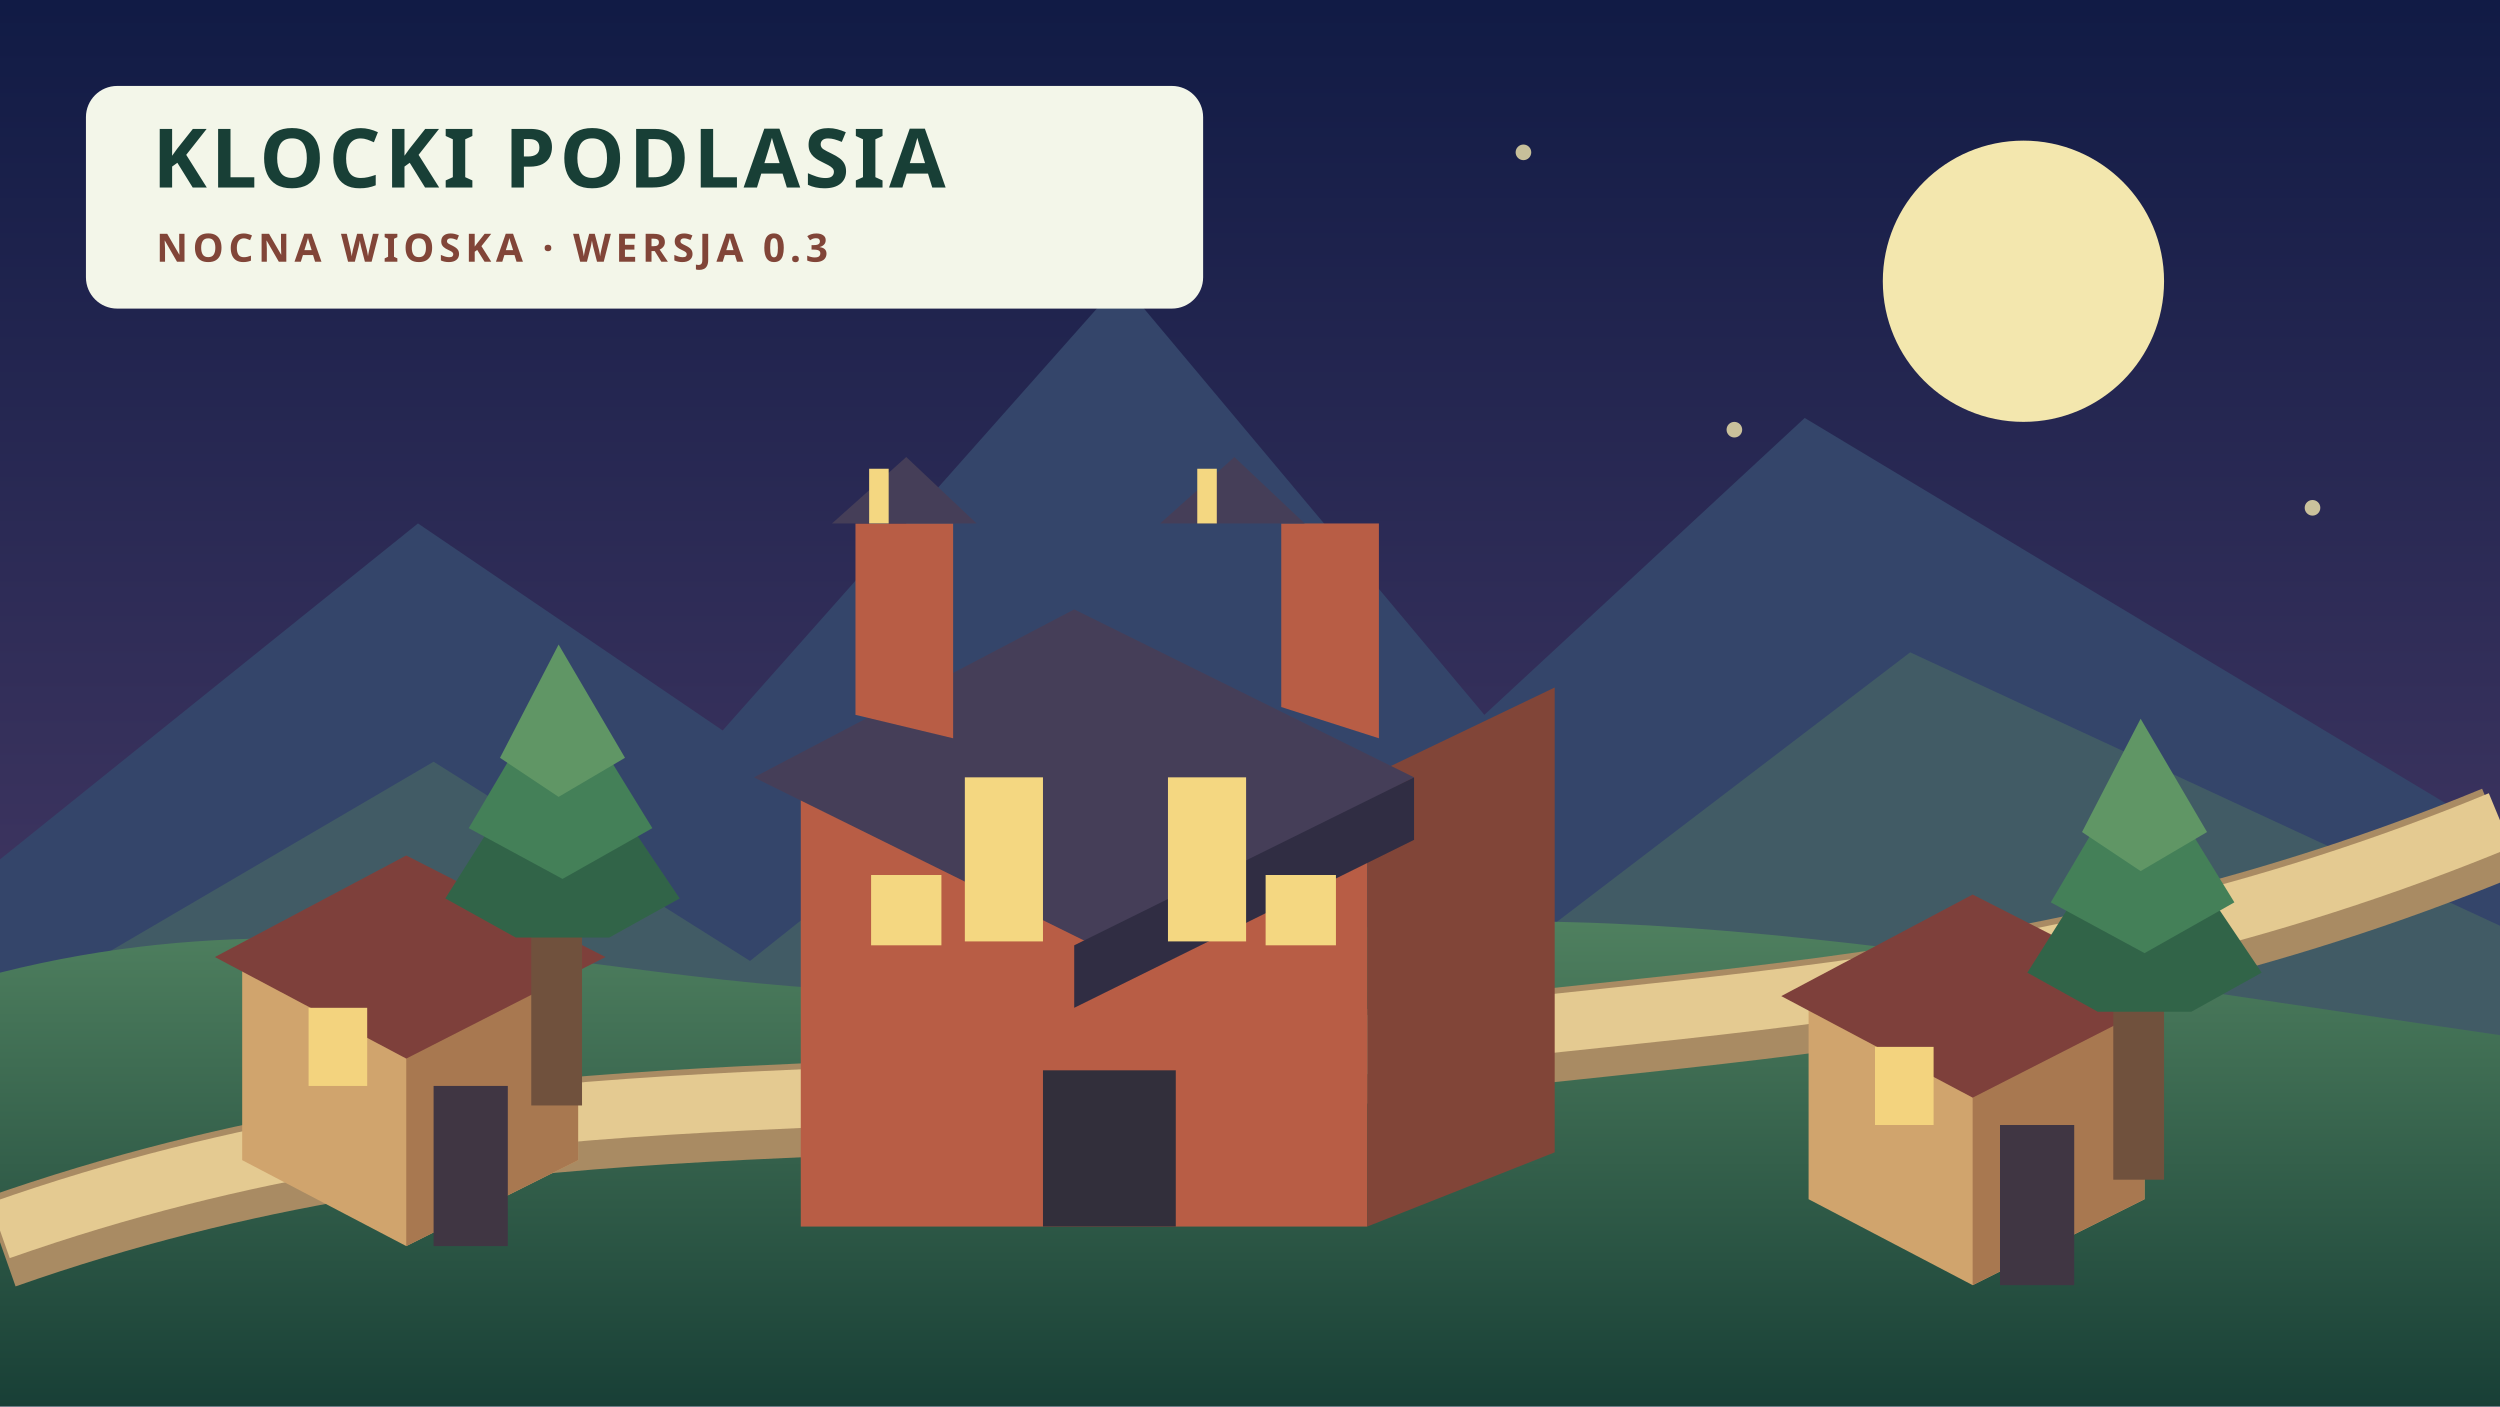
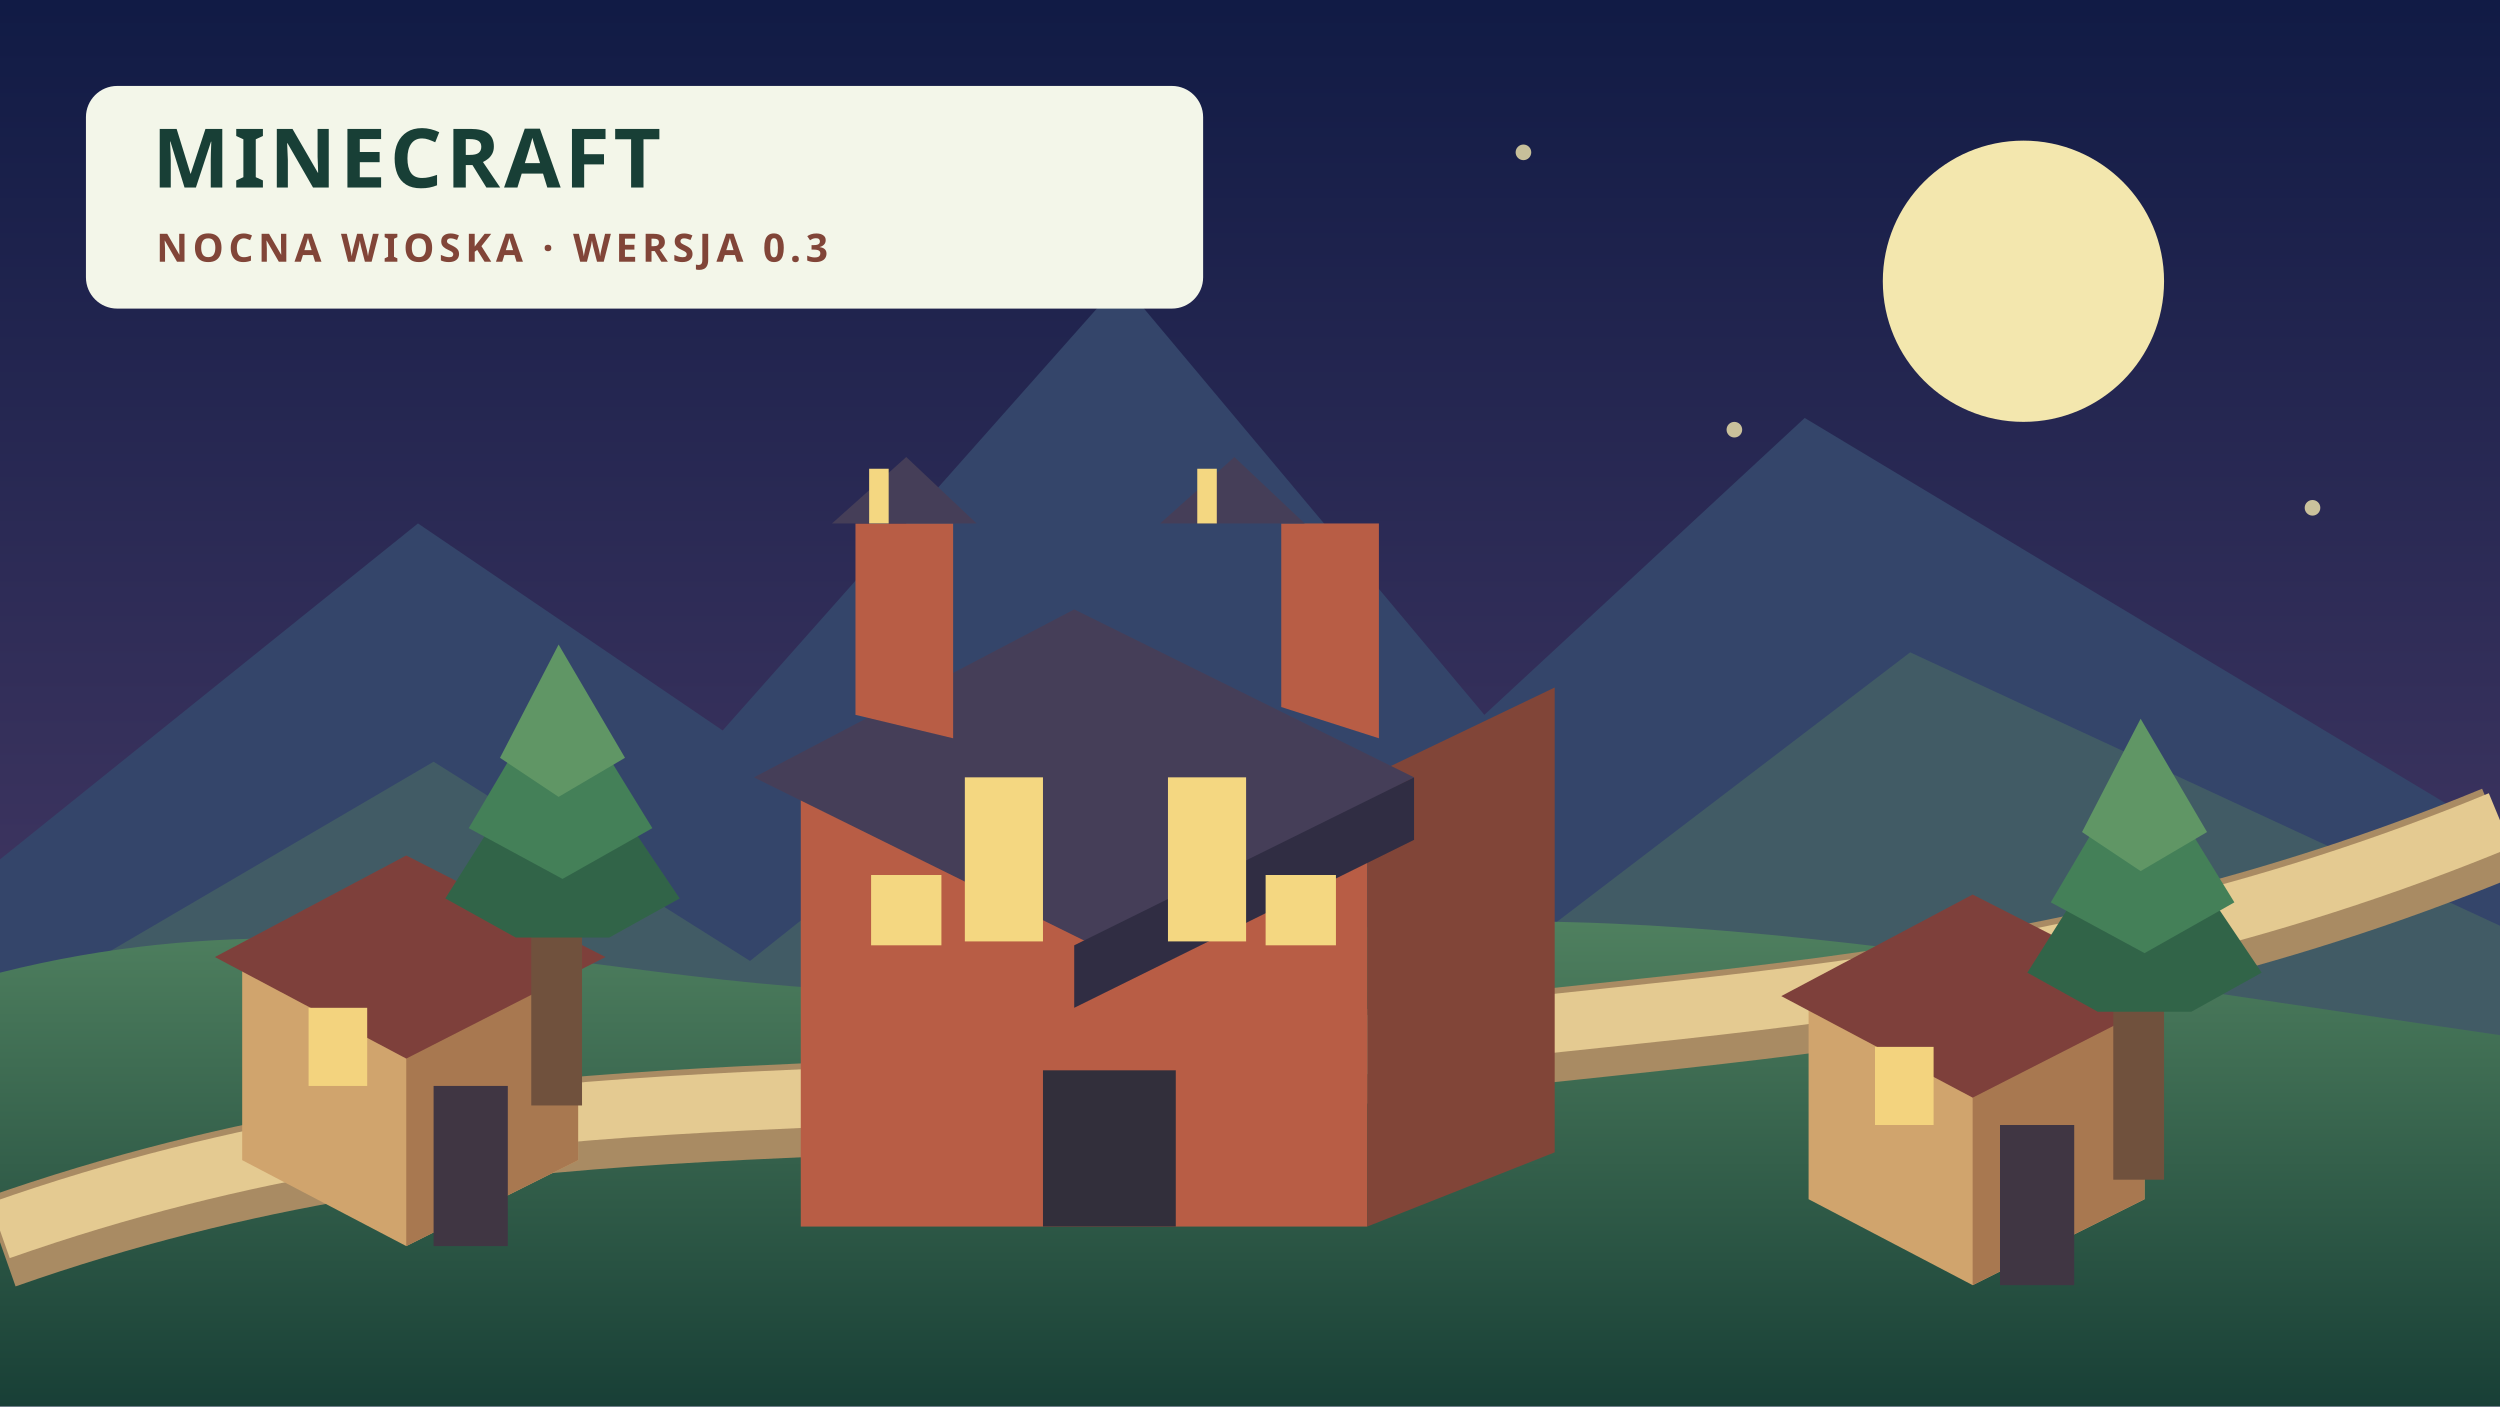
<svg xmlns="http://www.w3.org/2000/svg" width="640" height="360" viewBox="0 0 640 360">
  <defs>
    <linearGradient id="sky" x2="0" y2="1">
      <stop stop-color="#111b45" />
      <stop offset="1" stop-color="#56436f" />
    </linearGradient>
    <linearGradient id="ground" x2="0" y2="1">
      <stop stop-color="#4f805f" />
      <stop offset="1" stop-color="#183f36" />
    </linearGradient>
  </defs>
  <rect width="640" height="360" fill="url(#sky)" />
  <circle cx="518" cy="72" r="36" fill="#f3e7ae" />
  <g fill="#f3e7ae" opacity=".8">
    <circle cx="83" cy="63" r="3" />
    <circle cx="168" cy="42" r="2" />
    <circle cx="285" cy="76" r="3" />
    <circle cx="390" cy="39" r="2" />
    <circle cx="592" cy="130" r="2" />
    <circle cx="444" cy="110" r="2" />
  </g>
  <path d="m0 220 107-86 78 53 102-115 93 111 82-76 178 107v146H0Z" fill="#34456a" />
  <path d="m0 260 111-65 81 51 98-78 102 73 97-74 151 70v123H0Z" fill="#415b65" />
  <path d="M0 249c111-28 193 22 291-2s190-5 349 18v95H0Z" fill="url(#ground)" />
  <path d="M0 318c125-44 225-27 319-43s200-12 321-62" fill="none" stroke="#a98b63" stroke-width="24" />
  <path d="M0 315c125-44 225-27 319-43s200-12 321-62" fill="none" stroke="#e4ca91" stroke-width="15" />
  <g transform="translate(205 129)">
    <path d="M0 70h145v115H0z" fill="#b85d45" />
    <path d="m145 70 48-23v119l-48 19z" fill="#814538" />
    <path d="m-12 70 82-43 87 43-82 43z" fill="#453e58" />
    <path d="m70 113 87-43v16l-87 43z" fill="#302d43" />
    <path d="M42 70h20v42H42zm52 0h20v42H94z" fill="#f4d781" />
    <path d="M62 145h34v40H62z" fill="#322f3b" />
    <rect x="18" y="95" width="18" height="18" fill="#f4d781" />
    <rect x="119" y="95" width="18" height="18" fill="#f4d781" />
    <path d="M14 54V5h25v55m84-8V5h25v55" fill="#b85d45" />
    <path d="M8 5h37L27-12zm84 0h37l-18-17z" fill="#453e58" />
    <path d="M20 5V-9m84 14V-9" stroke="#f4d781" stroke-width="5" />
  </g>
  <g transform="translate(62 205)">
    <path d="m0 40 42-22 44 22v52L42 114 0 92Z" fill="#d0a46d" />
    <path d="m42 62 44-22v52l-44 22Z" fill="#a87850" />
    <path d="m-7 40 49-26 51 26-51 26Z" fill="#7e403b" />
    <path d="M17 53h15v20H17z" fill="#f3d37e" />
    <path d="M49 73h19v41H49z" fill="#403643" />
  </g>
  <g transform="translate(463 215)">
    <path d="m0 40 42-22 44 22v52L42 114 0 92Z" fill="#d0a46d" />
    <path d="m42 62 44-22v52l-44 22Z" fill="#a87850" />
    <path d="m-7 40 49-26 51 26-51 26Z" fill="#7e403b" />
    <path d="M17 53h15v20H17z" fill="#f3d37e" />
    <path d="M49 73h19v41H49z" fill="#403643" />
  </g>
  <g transform="translate(116 144)">
    <path d="M20 83h13v56H20z" fill="#70513d" />
    <path d="m-2 86 29-46 31 46-18 10H16z" fill="#316448" />
    <path d="m4 68 23-39 24 39-23 13z" fill="#448058" />
    <path d="m12 50 15-29 17 29-17 10z" fill="#609665" />
  </g>
  <g transform="translate(521 163)">
    <path d="M20 83h13v56H20z" fill="#70513d" />
    <path d="m-2 86 29-46 31 46-18 10H16z" fill="#316448" />
    <path d="m4 68 23-39 24 39-23 13z" fill="#448058" />
    <path d="m12 50 15-29 17 29-17 10z" fill="#609665" />
  </g>
  <rect x="22" y="22" width="286" height="57" rx="8" fill="#f3f6e9" />
-   <text x="39" y="48" font-family="Trebuchet MS, sans-serif" font-size="21" font-weight="800" letter-spacing="1" fill="#183f36">KLOCKI PODLASIA</text>
+   <text x="39" y="48" font-family="Trebuchet MS, sans-serif" font-size="21" font-weight="800" letter-spacing="1" fill="#183f36">MINECRAFT</text>
  <text x="40" y="67" font-family="Trebuchet MS, sans-serif" font-size="10" font-weight="700" letter-spacing="1.2" fill="#814538">NOCNA WIOSKA · WERSJA 0.3</text>
</svg>
